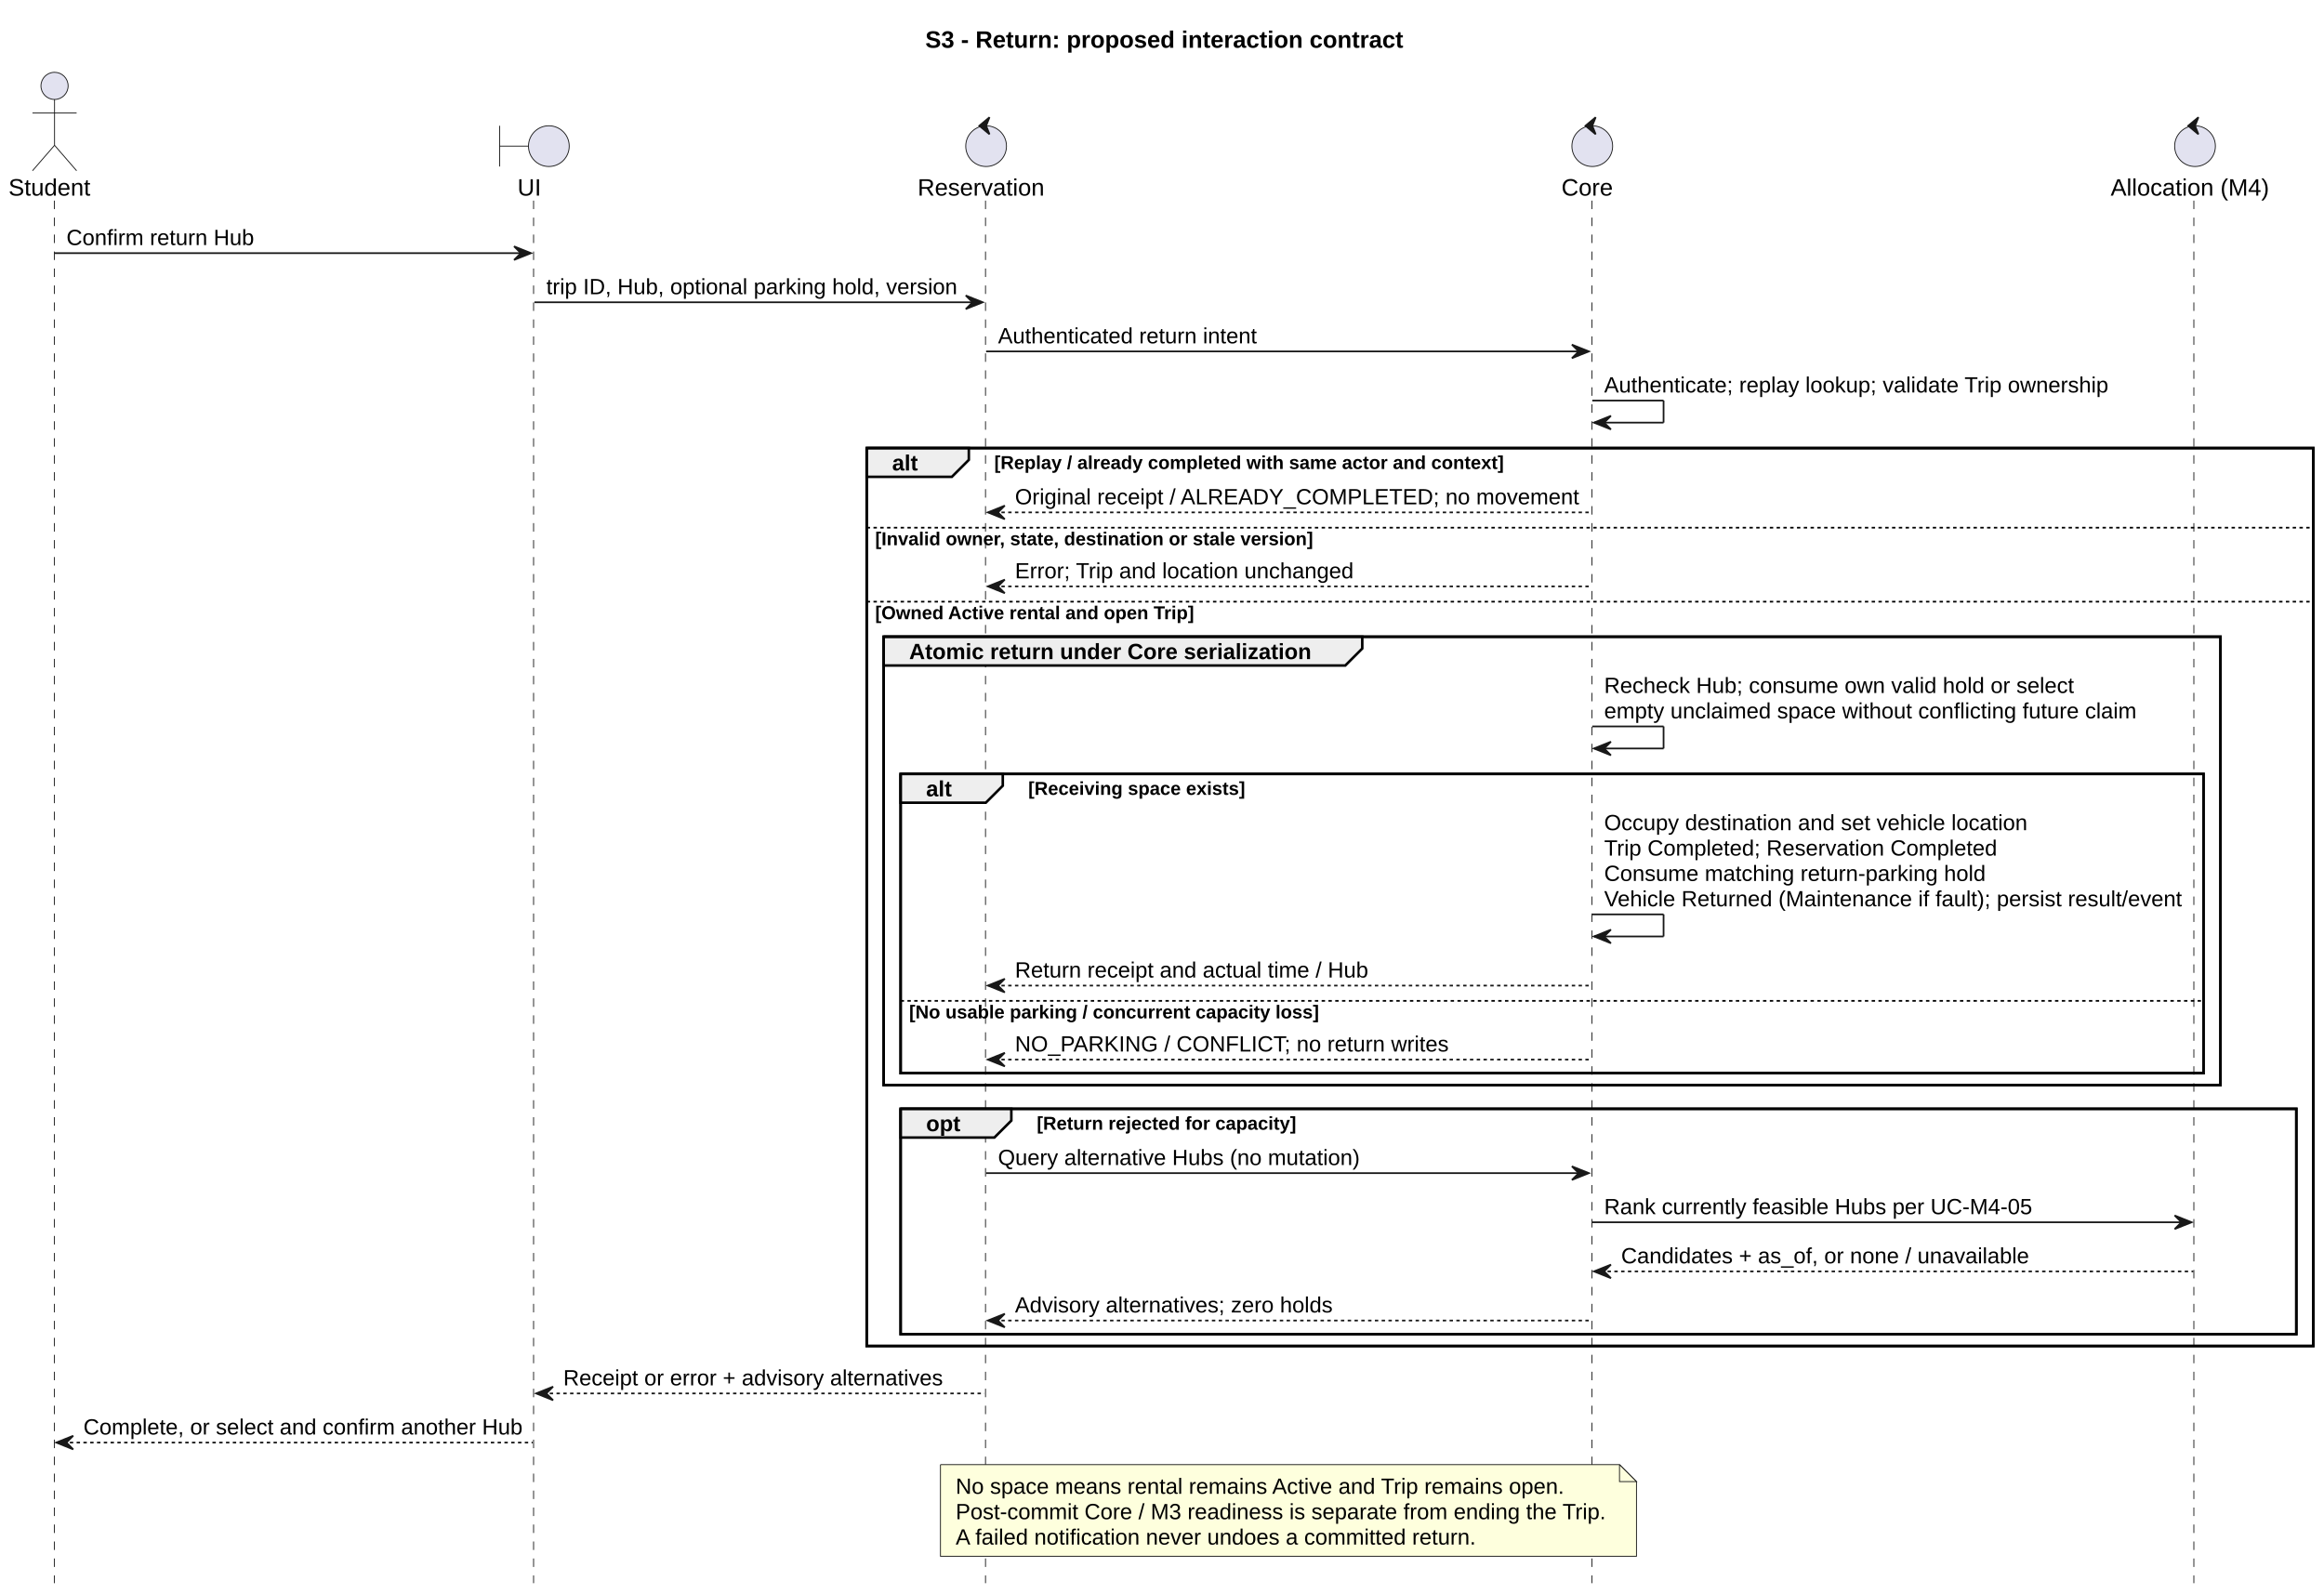
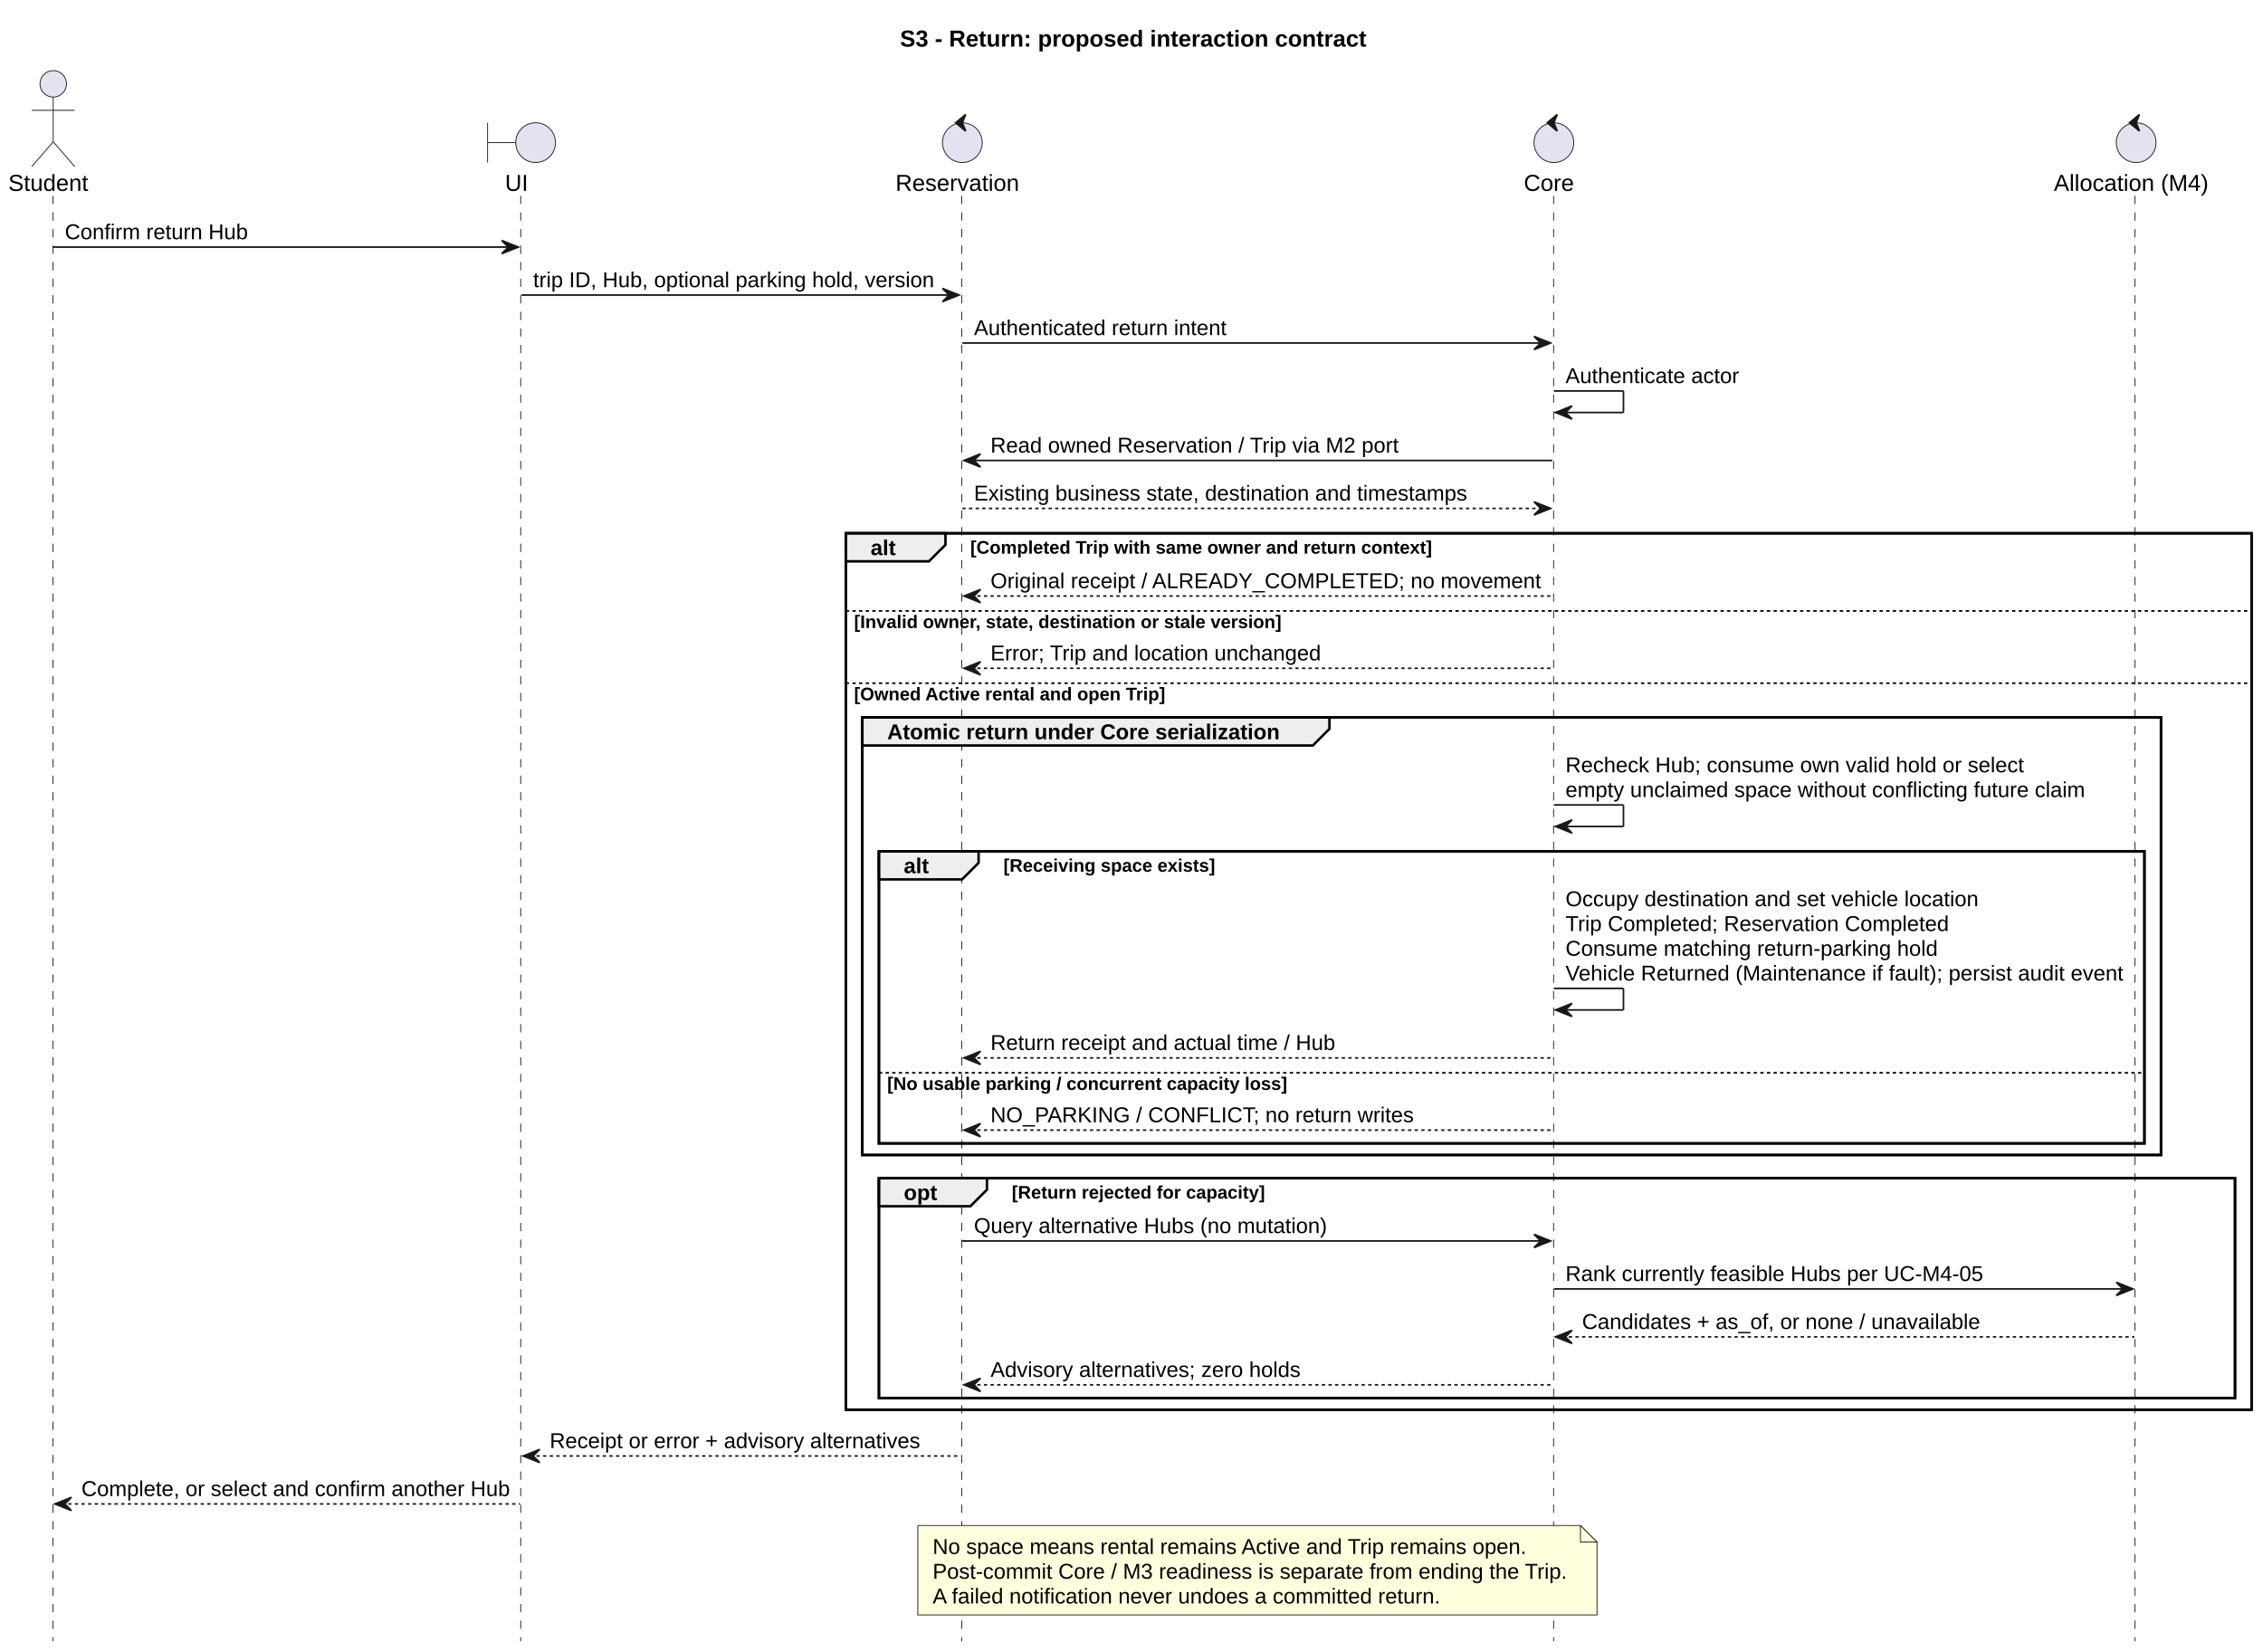
- <svg xmlns="http://www.w3.org/2000/svg" contentStyleType="text/css" data-diagram-type="SEQUENCE" height="939px" preserveAspectRatio="none" style="width:1369px;height:939px;background:#FFFFFF;" version="1.1" viewBox="0 0 1369 939" width="1369px" zoomAndPan="magnify">
+ <svg xmlns="http://www.w3.org/2000/svg" contentStyleType="text/css" data-diagram-type="SEQUENCE" height="997px" preserveAspectRatio="none" style="width:1366px;height:997px;background:#FFFFFF;" version="1.1" viewBox="0 0 1366 997" width="1366px" zoomAndPan="magnify">
  <defs />
  <g>
-     <text fill="#000000" font-family="Arial" font-size="14" font-weight="bold" lengthAdjust="spacing" textLength="281.586" x="545.058" y="28.132">S3 - Return: proposed interaction contract</text>
-     <rect fill="none" height="529.024" style="stroke:#000000;stroke-width:1.5;" width="852.162" x="510.54" y="263.992" />
-     <rect fill="none" height="264.136" style="stroke:#000000;stroke-width:1.5;" width="787.479" x="520.54" y="375.136" />
-     <rect fill="none" height="176.29" style="stroke:#000000;stroke-width:1.5;" width="767.479" x="530.54" y="455.982" />
-     <rect fill="none" height="132.744" style="stroke:#000000;stroke-width:1.5;" width="822.162" x="530.54" y="653.273" />
+     <text fill="#000000" font-family="Arial" font-size="14" font-weight="bold" lengthAdjust="spacing" textLength="281.586" x="543.258" y="28.132">S3 - Return: proposed interaction contract</text>
+     <rect fill="none" height="529.024" style="stroke:#000000;stroke-width:1.5;" width="848.562" x="510.54" y="321.89" />
+     <rect fill="none" height="264.136" style="stroke:#000000;stroke-width:1.5;" width="783.88" x="520.54" y="433.034" />
+     <rect fill="none" height="176.29" style="stroke:#000000;stroke-width:1.5;" width="763.88" x="530.54" y="513.88" />
+     <rect fill="none" height="132.744" style="stroke:#000000;stroke-width:1.5;" width="818.562" x="530.54" y="711.17" />
    <g class="participant-lifeline" data-entity-uid="part1" data-qualified-name="Student" id="part1-lifeline">
      <g>
-         <rect fill="#000000" fill-opacity="0" height="814.562" width="8" x="28.131" y="118.197" />
-         <line style="stroke:#181818;stroke-width:0.5;stroke-dasharray:5,5;" x1="32" x2="32" y1="118.197" y2="932.76" />
+         <rect fill="#000000" fill-opacity="0" height="872.46" width="8" x="28.131" y="118.197" />
+         <line style="stroke:#181818;stroke-width:0.5;stroke-dasharray:5,5;" x1="32" x2="32" y1="118.197" y2="990.657" />
      </g>
    </g>
    <g class="participant-lifeline" data-entity-uid="part2" data-qualified-name="UI" id="part2-lifeline">
      <g>
-         <rect fill="#000000" fill-opacity="0" height="814.562" width="8" x="310.817" y="118.197" />
-         <line style="stroke:#181818;stroke-width:0.5;stroke-dasharray:5,5;" x1="314.317" x2="314.317" y1="118.197" y2="932.76" />
+         <rect fill="#000000" fill-opacity="0" height="872.46" width="8" x="310.817" y="118.197" />
+         <line style="stroke:#181818;stroke-width:0.5;stroke-dasharray:5,5;" x1="314.317" x2="314.317" y1="118.197" y2="990.657" />
      </g>
    </g>
    <g class="participant-lifeline" data-entity-uid="part3" data-qualified-name="Reservation" id="part3-lifeline">
      <g>
-         <rect fill="#000000" fill-opacity="0" height="814.562" width="8" x="576.891" y="118.197" />
-         <line style="stroke:#181818;stroke-width:0.5;stroke-dasharray:5,5;" x1="580.54" x2="580.54" y1="118.197" y2="932.76" />
+         <rect fill="#000000" fill-opacity="0" height="872.46" width="8" x="576.891" y="118.197" />
+         <line style="stroke:#181818;stroke-width:0.5;stroke-dasharray:5,5;" x1="580.54" x2="580.54" y1="118.197" y2="990.657" />
      </g>
    </g>
    <g class="participant-lifeline" data-entity-uid="part4" data-qualified-name="Core" id="part4-lifeline">
      <g>
-         <rect fill="#000000" fill-opacity="0" height="814.562" width="8" x="933.959" y="118.197" />
-         <line style="stroke:#181818;stroke-width:0.5;stroke-dasharray:5,5;" x1="937.787" x2="937.787" y1="118.197" y2="932.76" />
+         <rect fill="#000000" fill-opacity="0" height="872.46" width="8" x="933.959" y="118.197" />
+         <line style="stroke:#181818;stroke-width:0.5;stroke-dasharray:5,5;" x1="937.787" x2="937.787" y1="118.197" y2="990.657" />
      </g>
    </g>
    <g class="participant-lifeline" data-entity-uid="part5" data-qualified-name="Allocation" id="part5-lifeline">
      <g>
-         <rect fill="#000000" fill-opacity="0" height="814.562" width="8" x="1289.019" y="118.197" />
-         <line style="stroke:#181818;stroke-width:0.5;stroke-dasharray:5,5;" x1="1292.336" x2="1292.336" y1="118.197" y2="932.76" />
+         <rect fill="#000000" fill-opacity="0" height="872.46" width="8" x="1285.419" y="118.197" />
+         <line style="stroke:#181818;stroke-width:0.5;stroke-dasharray:5,5;" x1="1288.737" x2="1288.737" y1="118.197" y2="990.657" />
      </g>
    </g>
    <g class="participant participant-head" data-entity-uid="part1" data-qualified-name="Student" id="part1-head">
      <text fill="#000000" font-family="Arial" font-size="14" lengthAdjust="spacing" textLength="48.262" x="5" y="115.231">Student</text>
      <ellipse cx="32.131" cy="50.599" fill="#E2E2F0" rx="8" ry="8" style="stroke:#181818;stroke-width:0.5;" />
      <path d="M32.131,58.599 L32.131,85.599 M19.131,66.599 L45.131,66.599 M32.131,85.599 L19.131,100.599 M32.131,85.599 L45.131,100.599" fill="none" style="stroke:#181818;stroke-width:0.5;" />
    </g>
    <g class="participant participant-head" data-entity-uid="part2" data-qualified-name="UI" id="part2-head">
      <text fill="#000000" font-family="Arial" font-size="14" lengthAdjust="spacing" textLength="14" x="304.817" y="115.231">UI</text>
      <path d="M294.317,74.099 L294.317,98.099 M294.317,86.099 L311.317,86.099" fill="none" style="stroke:#181818;stroke-width:0.5;" />
      <ellipse cx="323.317" cy="86.099" fill="#E2E2F0" rx="12" ry="12" style="stroke:#181818;stroke-width:0.5;" />
    </g>
    <g class="participant participant-head" data-entity-uid="part3" data-qualified-name="Reservation" id="part3-head">
      <text fill="#000000" font-family="Arial" font-size="14" lengthAdjust="spacing" textLength="74.703" x="540.54" y="115.231">Reservation</text>
      <ellipse cx="580.891" cy="86.099" fill="#E2E2F0" rx="12" ry="12" style="stroke:#181818;stroke-width:0.5;" />
      <polygon fill="#181818" points="576.891,74.099,582.891,69.099,580.891,74.099,582.891,79.099,576.891,74.099" style="stroke:#181818;stroke-width:1;" />
    </g>
    <g class="participant participant-head" data-entity-uid="part4" data-qualified-name="Core" id="part4-head">
      <text fill="#000000" font-family="Arial" font-size="14" lengthAdjust="spacing" textLength="30.345" x="919.787" y="115.231">Core</text>
      <ellipse cx="937.959" cy="86.099" fill="#E2E2F0" rx="12" ry="12" style="stroke:#181818;stroke-width:0.5;" />
      <polygon fill="#181818" points="933.959,74.099,939.959,69.099,937.959,74.099,939.959,79.099,933.959,74.099" style="stroke:#181818;stroke-width:1;" />
    </g>
    <g class="participant participant-head" data-entity-uid="part5" data-qualified-name="Allocation" id="part5-head">
-       <text fill="#000000" font-family="Arial" font-size="14" lengthAdjust="spacing" textLength="93.365" x="1243.336" y="115.231">Allocation (M4)</text>
-       <ellipse cx="1293.019" cy="86.099" fill="#E2E2F0" rx="12" ry="12" style="stroke:#181818;stroke-width:0.5;" />
-       <polygon fill="#181818" points="1289.019,74.099,1295.019,69.099,1293.019,74.099,1295.019,79.099,1289.019,74.099" style="stroke:#181818;stroke-width:1;" />
+       <text fill="#000000" font-family="Arial" font-size="14" lengthAdjust="spacing" textLength="93.365" x="1239.737" y="115.231">Allocation (M4)</text>
+       <ellipse cx="1289.419" cy="86.099" fill="#E2E2F0" rx="12" ry="12" style="stroke:#181818;stroke-width:0.5;" />
+       <polygon fill="#181818" points="1285.419,74.099,1291.419,69.099,1289.419,74.099,1291.419,79.099,1285.419,74.099" style="stroke:#181818;stroke-width:1;" />
    </g>
    <g class="message" data-entity-1="part1" data-entity-2="part2" id="msg1">
      <polygon fill="#181818" points="302.817,145.146,312.817,149.146,302.817,153.146,306.817,149.146" style="stroke:#181818;stroke-width:1;" />
      <line style="stroke:#181818;stroke-width:1;" x1="32.131" x2="308.817" y1="149.146" y2="149.146" />
      <text fill="#000000" font-family="Arial" font-size="13" lengthAdjust="spacing" textLength="110.538" x="39.131" y="144.391">Confirm return Hub</text>
    </g>
    <g class="message" data-entity-1="part2" data-entity-2="part3" id="msg2">
      <polygon fill="#181818" points="568.891,174.095,578.891,178.095,568.891,182.095,572.891,178.095" style="stroke:#181818;stroke-width:1;" />
      <line style="stroke:#181818;stroke-width:1;" x1="314.817" x2="574.891" y1="178.095" y2="178.095" />
      <text fill="#000000" font-family="Arial" font-size="13" lengthAdjust="spacing" textLength="242.074" x="321.817" y="173.34">trip ID, Hub, optional parking hold, version</text>
    </g>
    <g class="message" data-entity-1="part3" data-entity-2="part4" id="msg3">
      <polygon fill="#181818" points="925.959,203.043,935.959,207.043,925.959,211.043,929.959,207.043" style="stroke:#181818;stroke-width:1;" />
      <line style="stroke:#181818;stroke-width:1;" x1="580.891" x2="931.959" y1="207.043" y2="207.043" />
      <text fill="#000000" font-family="Arial" font-size="13" lengthAdjust="spacing" textLength="152.49" x="587.891" y="202.289">Authenticated return intent</text>
    </g>
    <g class="message" data-entity-1="part4" data-entity-2="part4" id="msg4">
      <line style="stroke:#181818;stroke-width:1;" x1="937.959" x2="979.959" y1="235.992" y2="235.992" />
      <line style="stroke:#181818;stroke-width:1;" x1="979.959" x2="979.959" y1="235.992" y2="248.992" />
      <line style="stroke:#181818;stroke-width:1;" x1="938.959" x2="979.959" y1="248.992" y2="248.992" />
      <polygon fill="#181818" points="948.959,244.992,938.959,248.992,948.959,252.992,944.959,248.992" style="stroke:#181818;stroke-width:1;" />
-       <text fill="#000000" font-family="Arial" font-size="13" lengthAdjust="spacing" textLength="297.724" x="944.959" y="231.237">Authenticate; replay lookup; validate Trip ownership</text>
+       <text fill="#000000" font-family="Arial" font-size="13" lengthAdjust="spacing" textLength="104.787" x="944.959" y="231.237">Authenticate actor</text>
    </g>
-     <path d="M510.54,263.992 L570.71,263.992 L570.71,270.941 L560.71,280.941 L510.54,280.941 L510.54,263.992" fill="#EEEEEE" style="stroke:#000000;stroke-width:1.5;" />
-     <rect fill="none" height="529.024" style="stroke:#000000;stroke-width:1.5;" width="852.162" x="510.54" y="263.992" />
-     <text fill="#000000" font-family="Arial" font-size="13" font-weight="bold" lengthAdjust="spacing" textLength="15.171" x="525.54" y="277.186">alt</text>
-     <text fill="#000000" font-family="Arial" font-size="11" font-weight="bold" lengthAdjust="spacing" textLength="300.142" x="585.71" y="276.31">[Replay / already completed with same actor and context]</text>
    <g class="message" data-entity-1="part4" data-entity-2="part3" id="msg5">
-       <polygon fill="#181818" points="591.891,297.89,581.891,301.89,591.891,305.89,587.891,301.89" style="stroke:#181818;stroke-width:1;" />
-       <line style="stroke:#181818;stroke-width:1;stroke-dasharray:2,2;" x1="585.891" x2="936.959" y1="301.89" y2="301.89" />
-       <text fill="#000000" font-family="Arial" font-size="13" lengthAdjust="spacing" textLength="333.068" x="597.891" y="297.135">Original receipt / ALREADY_COMPLETED; no movement</text>
+       <polygon fill="#181818" points="591.891,273.941,581.891,277.941,591.891,281.941,587.891,277.941" style="stroke:#181818;stroke-width:1;" />
+       <line style="stroke:#181818;stroke-width:1;" x1="585.891" x2="936.959" y1="277.941" y2="277.941" />
+       <text fill="#000000" font-family="Arial" font-size="13" lengthAdjust="spacing" textLength="247.114" x="597.891" y="273.186">Read owned Reservation / Trip via M2 port</text>
    </g>
-     <line style="stroke:#000000;stroke-width:1;stroke-dasharray:2,2;" x1="510.54" x2="1362.701" y1="310.89" y2="310.89" />
-     <text fill="#000000" font-family="Arial" font-size="11" font-weight="bold" lengthAdjust="spacing" textLength="258.559" x="515.54" y="321.207">[Invalid owner, state, destination or stale version]</text>
-     <g class="message" data-entity-1="part4" data-entity-2="part3" id="msg6">
-       <polygon fill="#181818" points="591.891,341.487,581.891,345.487,591.891,349.487,587.891,345.487" style="stroke:#181818;stroke-width:1;" />
-       <line style="stroke:#181818;stroke-width:1;stroke-dasharray:2,2;" x1="585.891" x2="936.959" y1="345.487" y2="345.487" />
-       <text fill="#000000" font-family="Arial" font-size="13" lengthAdjust="spacing" textLength="200.173" x="597.891" y="340.732">Error; Trip and location unchanged</text>
+     <g class="message" data-entity-1="part3" data-entity-2="part4" id="msg6">
+       <polygon fill="#181818" points="925.959,302.89,935.959,306.89,925.959,310.89,929.959,306.89" style="stroke:#181818;stroke-width:1;" />
+       <line style="stroke:#181818;stroke-width:1;stroke-dasharray:2,2;" x1="580.891" x2="931.959" y1="306.89" y2="306.89" />
+       <text fill="#000000" font-family="Arial" font-size="13" lengthAdjust="spacing" textLength="297.711" x="587.891" y="302.135">Existing business state, destination and timestamps</text>
    </g>
-     <line style="stroke:#000000;stroke-width:1;stroke-dasharray:2,2;" x1="510.54" x2="1362.701" y1="354.487" y2="354.487" />
-     <text fill="#000000" font-family="Arial" font-size="11" font-weight="bold" lengthAdjust="spacing" textLength="188.853" x="515.54" y="364.805">[Owned Active rental and open Trip]</text>
-     <path d="M520.54,375.136 L802.472,375.136 L802.472,382.085 L792.472,392.085 L520.54,392.085 L520.54,375.136" fill="#EEEEEE" style="stroke:#000000;stroke-width:1.5;" />
-     <rect fill="none" height="264.136" style="stroke:#000000;stroke-width:1.5;" width="787.479" x="520.54" y="375.136" />
-     <text fill="#000000" font-family="Arial" font-size="13" font-weight="bold" lengthAdjust="spacing" textLength="236.933" x="535.54" y="388.33">Atomic return under Core serialization</text>
-     <g class="message" data-entity-1="part4" data-entity-2="part4" id="msg7">
-       <line style="stroke:#181818;stroke-width:1;" x1="937.959" x2="979.959" y1="427.982" y2="427.982" />
-       <line style="stroke:#181818;stroke-width:1;" x1="979.959" x2="979.959" y1="427.982" y2="440.982" />
-       <line style="stroke:#181818;stroke-width:1;" x1="938.959" x2="979.959" y1="440.982" y2="440.982" />
-       <polygon fill="#181818" points="948.959,436.982,938.959,440.982,948.959,444.982,944.959,440.982" style="stroke:#181818;stroke-width:1;" />
-       <text fill="#000000" font-family="Arial" font-size="13" lengthAdjust="spacing" textLength="276.752" x="944.959" y="408.279">Recheck Hub; consume own valid hold or select</text>
-       <text fill="#000000" font-family="Arial" font-size="13" lengthAdjust="spacing" textLength="313.593" x="944.959" y="423.228">empty unclaimed space without conflicting future claim</text>
+     <path d="M510.54,321.89 L570.71,321.89 L570.71,328.838 L560.71,338.838 L510.54,338.838 L510.54,321.89" fill="#EEEEEE" style="stroke:#000000;stroke-width:1.5;" />
+     <rect fill="none" height="529.024" style="stroke:#000000;stroke-width:1.5;" width="848.562" x="510.54" y="321.89" />
+     <text fill="#000000" font-family="Arial" font-size="13" font-weight="bold" lengthAdjust="spacing" textLength="15.171" x="525.54" y="335.084">alt</text>
+     <text fill="#000000" font-family="Arial" font-size="11" font-weight="bold" lengthAdjust="spacing" textLength="279.308" x="585.71" y="334.207">[Completed Trip with same owner and return context]</text>
+     <g class="message" data-entity-1="part4" data-entity-2="part3" id="msg7">
+       <polygon fill="#181818" points="591.891,355.787,581.891,359.787,591.891,363.787,587.891,359.787" style="stroke:#181818;stroke-width:1;" />
+       <line style="stroke:#181818;stroke-width:1;stroke-dasharray:2,2;" x1="585.891" x2="936.959" y1="359.787" y2="359.787" />
+       <text fill="#000000" font-family="Arial" font-size="13" lengthAdjust="spacing" textLength="333.068" x="597.891" y="355.032">Original receipt / ALREADY_COMPLETED; no movement</text>
    </g>
-     <path d="M530.54,455.982 L590.71,455.982 L590.71,462.931 L580.71,472.931 L530.54,472.931 L530.54,455.982" fill="#EEEEEE" style="stroke:#000000;stroke-width:1.5;" />
-     <rect fill="none" height="176.29" style="stroke:#000000;stroke-width:1.5;" width="767.479" x="530.54" y="455.982" />
-     <text fill="#000000" font-family="Arial" font-size="13" font-weight="bold" lengthAdjust="spacing" textLength="15.171" x="545.54" y="469.176">alt</text>
-     <text fill="#000000" font-family="Arial" font-size="11" font-weight="bold" lengthAdjust="spacing" textLength="127.784" x="605.71" y="468.3">[Receiving space exists]</text>
-     <g class="message" data-entity-1="part4" data-entity-2="part4" id="msg8">
-       <line style="stroke:#181818;stroke-width:1;" x1="937.959" x2="979.959" y1="538.726" y2="538.726" />
-       <line style="stroke:#181818;stroke-width:1;" x1="979.959" x2="979.959" y1="538.726" y2="551.726" />
-       <line style="stroke:#181818;stroke-width:1;" x1="938.959" x2="979.959" y1="551.726" y2="551.726" />
-       <polygon fill="#181818" points="948.959,547.726,938.959,551.726,948.959,555.726,944.959,551.726" style="stroke:#181818;stroke-width:1;" />
-       <text fill="#000000" font-family="Arial" font-size="13" lengthAdjust="spacing" textLength="249.317" x="944.959" y="489.125">Occupy destination and set vehicle location</text>
-       <text fill="#000000" font-family="Arial" font-size="13" lengthAdjust="spacing" textLength="231.937" x="944.959" y="504.074">Trip Completed; Reservation Completed</text>
-       <text fill="#000000" font-family="Arial" font-size="13" lengthAdjust="spacing" textLength="224.726" x="944.959" y="519.023">Consume matching return-parking hold</text>
-       <text fill="#000000" font-family="Arial" font-size="13" lengthAdjust="spacing" textLength="341.06" x="944.959" y="533.971">Vehicle Returned (Maintenance if fault); persist result/event</text>
+     <line style="stroke:#000000;stroke-width:1;stroke-dasharray:2,2;" x1="510.54" x2="1359.102" y1="368.787" y2="368.787" />
+     <text fill="#000000" font-family="Arial" font-size="11" font-weight="bold" lengthAdjust="spacing" textLength="258.559" x="515.54" y="379.105">[Invalid owner, state, destination or stale version]</text>
+     <g class="message" data-entity-1="part4" data-entity-2="part3" id="msg8">
+       <polygon fill="#181818" points="591.891,399.385,581.891,403.385,591.891,407.385,587.891,403.385" style="stroke:#181818;stroke-width:1;" />
+       <line style="stroke:#181818;stroke-width:1;stroke-dasharray:2,2;" x1="585.891" x2="936.959" y1="403.385" y2="403.385" />
+       <text fill="#000000" font-family="Arial" font-size="13" lengthAdjust="spacing" textLength="200.173" x="597.891" y="398.63">Error; Trip and location unchanged</text>
    </g>
-     <g class="message" data-entity-1="part4" data-entity-2="part3" id="msg9">
-       <polygon fill="#181818" points="591.891,576.675,581.891,580.675,591.891,584.675,587.891,580.675" style="stroke:#181818;stroke-width:1;" />
-       <line style="stroke:#181818;stroke-width:1;stroke-dasharray:2,2;" x1="585.891" x2="936.959" y1="580.675" y2="580.675" />
-       <text fill="#000000" font-family="Arial" font-size="13" lengthAdjust="spacing" textLength="208.108" x="597.891" y="575.92">Return receipt and actual time / Hub</text>
+     <line style="stroke:#000000;stroke-width:1;stroke-dasharray:2,2;" x1="510.54" x2="1359.102" y1="412.385" y2="412.385" />
+     <text fill="#000000" font-family="Arial" font-size="11" font-weight="bold" lengthAdjust="spacing" textLength="188.853" x="515.54" y="422.703">[Owned Active rental and open Trip]</text>
+     <path d="M520.54,433.034 L802.472,433.034 L802.472,439.982 L792.472,449.982 L520.54,449.982 L520.54,433.034" fill="#EEEEEE" style="stroke:#000000;stroke-width:1.5;" />
+     <rect fill="none" height="264.136" style="stroke:#000000;stroke-width:1.5;" width="783.88" x="520.54" y="433.034" />
+     <text fill="#000000" font-family="Arial" font-size="13" font-weight="bold" lengthAdjust="spacing" textLength="236.933" x="535.54" y="446.228">Atomic return under Core serialization</text>
+     <g class="message" data-entity-1="part4" data-entity-2="part4" id="msg9">
+       <line style="stroke:#181818;stroke-width:1;" x1="937.959" x2="979.959" y1="485.88" y2="485.88" />
+       <line style="stroke:#181818;stroke-width:1;" x1="979.959" x2="979.959" y1="485.88" y2="498.88" />
+       <line style="stroke:#181818;stroke-width:1;" x1="938.959" x2="979.959" y1="498.88" y2="498.88" />
+       <polygon fill="#181818" points="948.959,494.88,938.959,498.88,948.959,502.88,944.959,498.88" style="stroke:#181818;stroke-width:1;" />
+       <text fill="#000000" font-family="Arial" font-size="13" lengthAdjust="spacing" textLength="276.752" x="944.959" y="466.176">Recheck Hub; consume own valid hold or select</text>
+       <text fill="#000000" font-family="Arial" font-size="13" lengthAdjust="spacing" textLength="313.593" x="944.959" y="481.125">empty unclaimed space without conflicting future claim</text>
    </g>
-     <line style="stroke:#000000;stroke-width:1;stroke-dasharray:2,2;" x1="530.54" x2="1298.019" y1="589.675" y2="589.675" />
-     <text fill="#000000" font-family="Arial" font-size="11" font-weight="bold" lengthAdjust="spacing" textLength="241.452" x="535.54" y="599.993">[No usable parking / concurrent capacity loss]</text>
-     <g class="message" data-entity-1="part4" data-entity-2="part3" id="msg10">
-       <polygon fill="#181818" points="591.891,620.273,581.891,624.273,591.891,628.273,587.891,624.273" style="stroke:#181818;stroke-width:1;" />
-       <line style="stroke:#181818;stroke-width:1;stroke-dasharray:2,2;" x1="585.891" x2="936.959" y1="624.273" y2="624.273" />
-       <text fill="#000000" font-family="Arial" font-size="13" lengthAdjust="spacing" textLength="257.893" x="597.891" y="619.518">NO_PARKING / CONFLICT; no return writes</text>
+     <path d="M530.54,513.88 L590.71,513.88 L590.71,520.829 L580.71,530.829 L530.54,530.829 L530.54,513.88" fill="#EEEEEE" style="stroke:#000000;stroke-width:1.5;" />
+     <rect fill="none" height="176.29" style="stroke:#000000;stroke-width:1.5;" width="763.88" x="530.54" y="513.88" />
+     <text fill="#000000" font-family="Arial" font-size="13" font-weight="bold" lengthAdjust="spacing" textLength="15.171" x="545.54" y="527.074">alt</text>
+     <text fill="#000000" font-family="Arial" font-size="11" font-weight="bold" lengthAdjust="spacing" textLength="127.784" x="605.71" y="526.198">[Receiving space exists]</text>
+     <g class="message" data-entity-1="part4" data-entity-2="part4" id="msg10">
+       <line style="stroke:#181818;stroke-width:1;" x1="937.959" x2="979.959" y1="596.624" y2="596.624" />
+       <line style="stroke:#181818;stroke-width:1;" x1="979.959" x2="979.959" y1="596.624" y2="609.624" />
+       <line style="stroke:#181818;stroke-width:1;" x1="938.959" x2="979.959" y1="609.624" y2="609.624" />
+       <polygon fill="#181818" points="948.959,605.624,938.959,609.624,948.959,613.624,944.959,609.624" style="stroke:#181818;stroke-width:1;" />
+       <text fill="#000000" font-family="Arial" font-size="13" lengthAdjust="spacing" textLength="249.317" x="944.959" y="547.023">Occupy destination and set vehicle location</text>
+       <text fill="#000000" font-family="Arial" font-size="13" lengthAdjust="spacing" textLength="231.937" x="944.959" y="561.971">Trip Completed; Reservation Completed</text>
+       <text fill="#000000" font-family="Arial" font-size="13" lengthAdjust="spacing" textLength="224.726" x="944.959" y="576.92">Consume matching return-parking hold</text>
+       <text fill="#000000" font-family="Arial" font-size="13" lengthAdjust="spacing" textLength="337.46" x="944.959" y="591.869">Vehicle Returned (Maintenance if fault); persist audit event</text>
    </g>
-     <path d="M530.54,653.273 L595.75,653.273 L595.75,660.221 L585.75,670.221 L530.54,670.221 L530.54,653.273" fill="#EEEEEE" style="stroke:#000000;stroke-width:1.5;" />
-     <rect fill="none" height="132.744" style="stroke:#000000;stroke-width:1.5;" width="822.162" x="530.54" y="653.273" />
-     <text fill="#000000" font-family="Arial" font-size="13" font-weight="bold" lengthAdjust="spacing" textLength="20.211" x="545.54" y="666.466">opt</text>
-     <text fill="#000000" font-family="Arial" font-size="11" font-weight="bold" lengthAdjust="spacing" textLength="152.818" x="610.75" y="665.59">[Return rejected for capacity]</text>
-     <g class="message" data-entity-1="part3" data-entity-2="part4" id="msg11">
-       <polygon fill="#181818" points="925.959,687.17,935.959,691.17,925.959,695.17,929.959,691.17" style="stroke:#181818;stroke-width:1;" />
-       <line style="stroke:#181818;stroke-width:1;" x1="580.891" x2="931.959" y1="691.17" y2="691.17" />
-       <text fill="#000000" font-family="Arial" font-size="13" lengthAdjust="spacing" textLength="213.154" x="587.891" y="686.415">Query alternative Hubs (no mutation)</text>
+     <g class="message" data-entity-1="part4" data-entity-2="part3" id="msg11">
+       <polygon fill="#181818" points="591.891,634.572,581.891,638.572,591.891,642.572,587.891,638.572" style="stroke:#181818;stroke-width:1;" />
+       <line style="stroke:#181818;stroke-width:1;stroke-dasharray:2,2;" x1="585.891" x2="936.959" y1="638.572" y2="638.572" />
+       <text fill="#000000" font-family="Arial" font-size="13" lengthAdjust="spacing" textLength="208.108" x="597.891" y="633.817">Return receipt and actual time / Hub</text>
    </g>
-     <g class="message" data-entity-1="part4" data-entity-2="part5" id="msg12">
-       <polygon fill="#181818" points="1281.019,716.119,1291.019,720.119,1281.019,724.119,1285.019,720.119" style="stroke:#181818;stroke-width:1;" />
-       <line style="stroke:#181818;stroke-width:1;" x1="937.959" x2="1287.019" y1="720.119" y2="720.119" />
-       <text fill="#000000" font-family="Arial" font-size="13" lengthAdjust="spacing" textLength="252.154" x="944.959" y="715.364">Rank currently feasible Hubs per UC-M4-05</text>
+     <line style="stroke:#000000;stroke-width:1;stroke-dasharray:2,2;" x1="530.54" x2="1294.419" y1="647.572" y2="647.572" />
+     <text fill="#000000" font-family="Arial" font-size="11" font-weight="bold" lengthAdjust="spacing" textLength="241.452" x="535.54" y="657.89">[No usable parking / concurrent capacity loss]</text>
+     <g class="message" data-entity-1="part4" data-entity-2="part3" id="msg12">
+       <polygon fill="#181818" points="591.891,678.17,581.891,682.17,591.891,686.17,587.891,682.17" style="stroke:#181818;stroke-width:1;" />
+       <line style="stroke:#181818;stroke-width:1;stroke-dasharray:2,2;" x1="585.891" x2="936.959" y1="682.17" y2="682.17" />
+       <text fill="#000000" font-family="Arial" font-size="13" lengthAdjust="spacing" textLength="257.893" x="597.891" y="677.415">NO_PARKING / CONFLICT; no return writes</text>
    </g>
-     <g class="message" data-entity-1="part5" data-entity-2="part4" id="msg13">
-       <polygon fill="#181818" points="948.959,745.067,938.959,749.067,948.959,753.067,944.959,749.067" style="stroke:#181818;stroke-width:1;" />
-       <line style="stroke:#181818;stroke-width:1;stroke-dasharray:2,2;" x1="942.959" x2="1292.019" y1="749.067" y2="749.067" />
-       <text fill="#000000" font-family="Arial" font-size="13" lengthAdjust="spacing" textLength="240.31" x="954.959" y="744.312">Candidates + as_of, or none / unavailable</text>
+     <path d="M530.54,711.17 L595.75,711.17 L595.75,718.119 L585.75,728.119 L530.54,728.119 L530.54,711.17" fill="#EEEEEE" style="stroke:#000000;stroke-width:1.5;" />
+     <rect fill="none" height="132.744" style="stroke:#000000;stroke-width:1.5;" width="818.562" x="530.54" y="711.17" />
+     <text fill="#000000" font-family="Arial" font-size="13" font-weight="bold" lengthAdjust="spacing" textLength="20.211" x="545.54" y="724.364">opt</text>
+     <text fill="#000000" font-family="Arial" font-size="11" font-weight="bold" lengthAdjust="spacing" textLength="152.818" x="610.75" y="723.488">[Return rejected for capacity]</text>
+     <g class="message" data-entity-1="part3" data-entity-2="part4" id="msg13">
+       <polygon fill="#181818" points="925.959,745.067,935.959,749.067,925.959,753.067,929.959,749.067" style="stroke:#181818;stroke-width:1;" />
+       <line style="stroke:#181818;stroke-width:1;" x1="580.891" x2="931.959" y1="749.067" y2="749.067" />
+       <text fill="#000000" font-family="Arial" font-size="13" lengthAdjust="spacing" textLength="213.154" x="587.891" y="744.312">Query alternative Hubs (no mutation)</text>
    </g>
-     <g class="message" data-entity-1="part4" data-entity-2="part3" id="msg14">
-       <polygon fill="#181818" points="591.891,774.016,581.891,778.016,591.891,782.016,587.891,778.016" style="stroke:#181818;stroke-width:1;" />
-       <line style="stroke:#181818;stroke-width:1;stroke-dasharray:2,2;" x1="585.891" x2="936.959" y1="778.016" y2="778.016" />
-       <text fill="#000000" font-family="Arial" font-size="13" lengthAdjust="spacing" textLength="187.142" x="597.891" y="773.261">Advisory alternatives; zero holds</text>
+     <g class="message" data-entity-1="part4" data-entity-2="part5" id="msg14">
+       <polygon fill="#181818" points="1277.419,774.016,1287.419,778.016,1277.419,782.016,1281.419,778.016" style="stroke:#181818;stroke-width:1;" />
+       <line style="stroke:#181818;stroke-width:1;" x1="937.959" x2="1283.419" y1="778.016" y2="778.016" />
+       <text fill="#000000" font-family="Arial" font-size="13" lengthAdjust="spacing" textLength="252.154" x="944.959" y="773.261">Rank currently feasible Hubs per UC-M4-05</text>
    </g>
-     <g class="message" data-entity-1="part3" data-entity-2="part2" id="msg15">
-       <polygon fill="#181818" points="325.817,816.965,315.817,820.965,325.817,824.965,321.817,820.965" style="stroke:#181818;stroke-width:1;" />
-       <line style="stroke:#181818;stroke-width:1;stroke-dasharray:2,2;" x1="319.817" x2="579.891" y1="820.965" y2="820.965" />
-       <text fill="#000000" font-family="Arial" font-size="13" lengthAdjust="spacing" textLength="223.622" x="331.817" y="816.21">Receipt or error + advisory alternatives</text>
+     <g class="message" data-entity-1="part5" data-entity-2="part4" id="msg15">
+       <polygon fill="#181818" points="948.959,802.965,938.959,806.965,948.959,810.965,944.959,806.965" style="stroke:#181818;stroke-width:1;" />
+       <line style="stroke:#181818;stroke-width:1;stroke-dasharray:2,2;" x1="942.959" x2="1288.419" y1="806.965" y2="806.965" />
+       <text fill="#000000" font-family="Arial" font-size="13" lengthAdjust="spacing" textLength="240.31" x="954.959" y="802.21">Candidates + as_of, or none / unavailable</text>
    </g>
-     <g class="message" data-entity-1="part2" data-entity-2="part1" id="msg16">
-       <polygon fill="#181818" points="43.131,845.914,33.131,849.914,43.131,853.914,39.131,849.914" style="stroke:#181818;stroke-width:1;" />
-       <line style="stroke:#181818;stroke-width:1;stroke-dasharray:2,2;" x1="37.131" x2="313.817" y1="849.914" y2="849.914" />
-       <text fill="#000000" font-family="Arial" font-size="13" lengthAdjust="spacing" textLength="258.686" x="49.131" y="845.159">Complete, or select and confirm another Hub</text>
+     <g class="message" data-entity-1="part4" data-entity-2="part3" id="msg16">
+       <polygon fill="#181818" points="591.891,831.914,581.891,835.914,591.891,839.914,587.891,835.914" style="stroke:#181818;stroke-width:1;" />
+       <line style="stroke:#181818;stroke-width:1;stroke-dasharray:2,2;" x1="585.891" x2="936.959" y1="835.914" y2="835.914" />
+       <text fill="#000000" font-family="Arial" font-size="13" lengthAdjust="spacing" textLength="187.142" x="597.891" y="831.159">Advisory alternatives; zero holds</text>
    </g>
-     <path d="M554,862.914 L554,916.914 L964,916.914 L964,872.914 L954,862.914 L554,862.914" fill="#FEFFDD" style="stroke:#181818;stroke-width:0.5;" />
-     <path d="M954,862.914 L954,872.914 L964,872.914 L954,862.914" fill="#FEFFDD" style="stroke:#181818;stroke-width:0.5;" />
-     <text fill="#000000" font-family="Arial" font-size="13" lengthAdjust="spacing" textLength="359.836" x="562.97" y="880.107">No space means rental remains Active and Trip remains open.</text>
-     <text fill="#000000" font-family="Arial" font-size="13" lengthAdjust="spacing" textLength="383.652" x="562.97" y="895.056">Post-commit Core / M3 readiness is separate from ending the Trip.</text>
-     <text fill="#000000" font-family="Arial" font-size="13" lengthAdjust="spacing" textLength="307.112" x="562.97" y="910.005">A failed notification never undoes a committed return.</text>
+     <g class="message" data-entity-1="part3" data-entity-2="part2" id="msg17">
+       <polygon fill="#181818" points="325.817,874.862,315.817,878.862,325.817,882.862,321.817,878.862" style="stroke:#181818;stroke-width:1;" />
+       <line style="stroke:#181818;stroke-width:1;stroke-dasharray:2,2;" x1="319.817" x2="579.891" y1="878.862" y2="878.862" />
+       <text fill="#000000" font-family="Arial" font-size="13" lengthAdjust="spacing" textLength="223.622" x="331.817" y="874.107">Receipt or error + advisory alternatives</text>
+     </g>
+     <g class="message" data-entity-1="part2" data-entity-2="part1" id="msg18">
+       <polygon fill="#181818" points="43.131,903.811,33.131,907.811,43.131,911.811,39.131,907.811" style="stroke:#181818;stroke-width:1;" />
+       <line style="stroke:#181818;stroke-width:1;stroke-dasharray:2,2;" x1="37.131" x2="313.817" y1="907.811" y2="907.811" />
+       <text fill="#000000" font-family="Arial" font-size="13" lengthAdjust="spacing" textLength="258.686" x="49.131" y="903.056">Complete, or select and confirm another Hub</text>
+     </g>
+     <path d="M554,920.811 L554,974.811 L964,974.811 L964,930.811 L954,920.811 L554,920.811" fill="#FEFFDD" style="stroke:#181818;stroke-width:0.5;" />
+     <path d="M954,920.811 L954,930.811 L964,930.811 L954,920.811" fill="#FEFFDD" style="stroke:#181818;stroke-width:0.5;" />
+     <text fill="#000000" font-family="Arial" font-size="13" lengthAdjust="spacing" textLength="359.836" x="562.97" y="938.005">No space means rental remains Active and Trip remains open.</text>
+     <text fill="#000000" font-family="Arial" font-size="13" lengthAdjust="spacing" textLength="383.652" x="562.97" y="952.954">Post-commit Core / M3 readiness is separate from ending the Trip.</text>
+     <text fill="#000000" font-family="Arial" font-size="13" lengthAdjust="spacing" textLength="307.112" x="562.97" y="967.902">A failed notification never undoes a committed return.</text>
  </g>
</svg>
